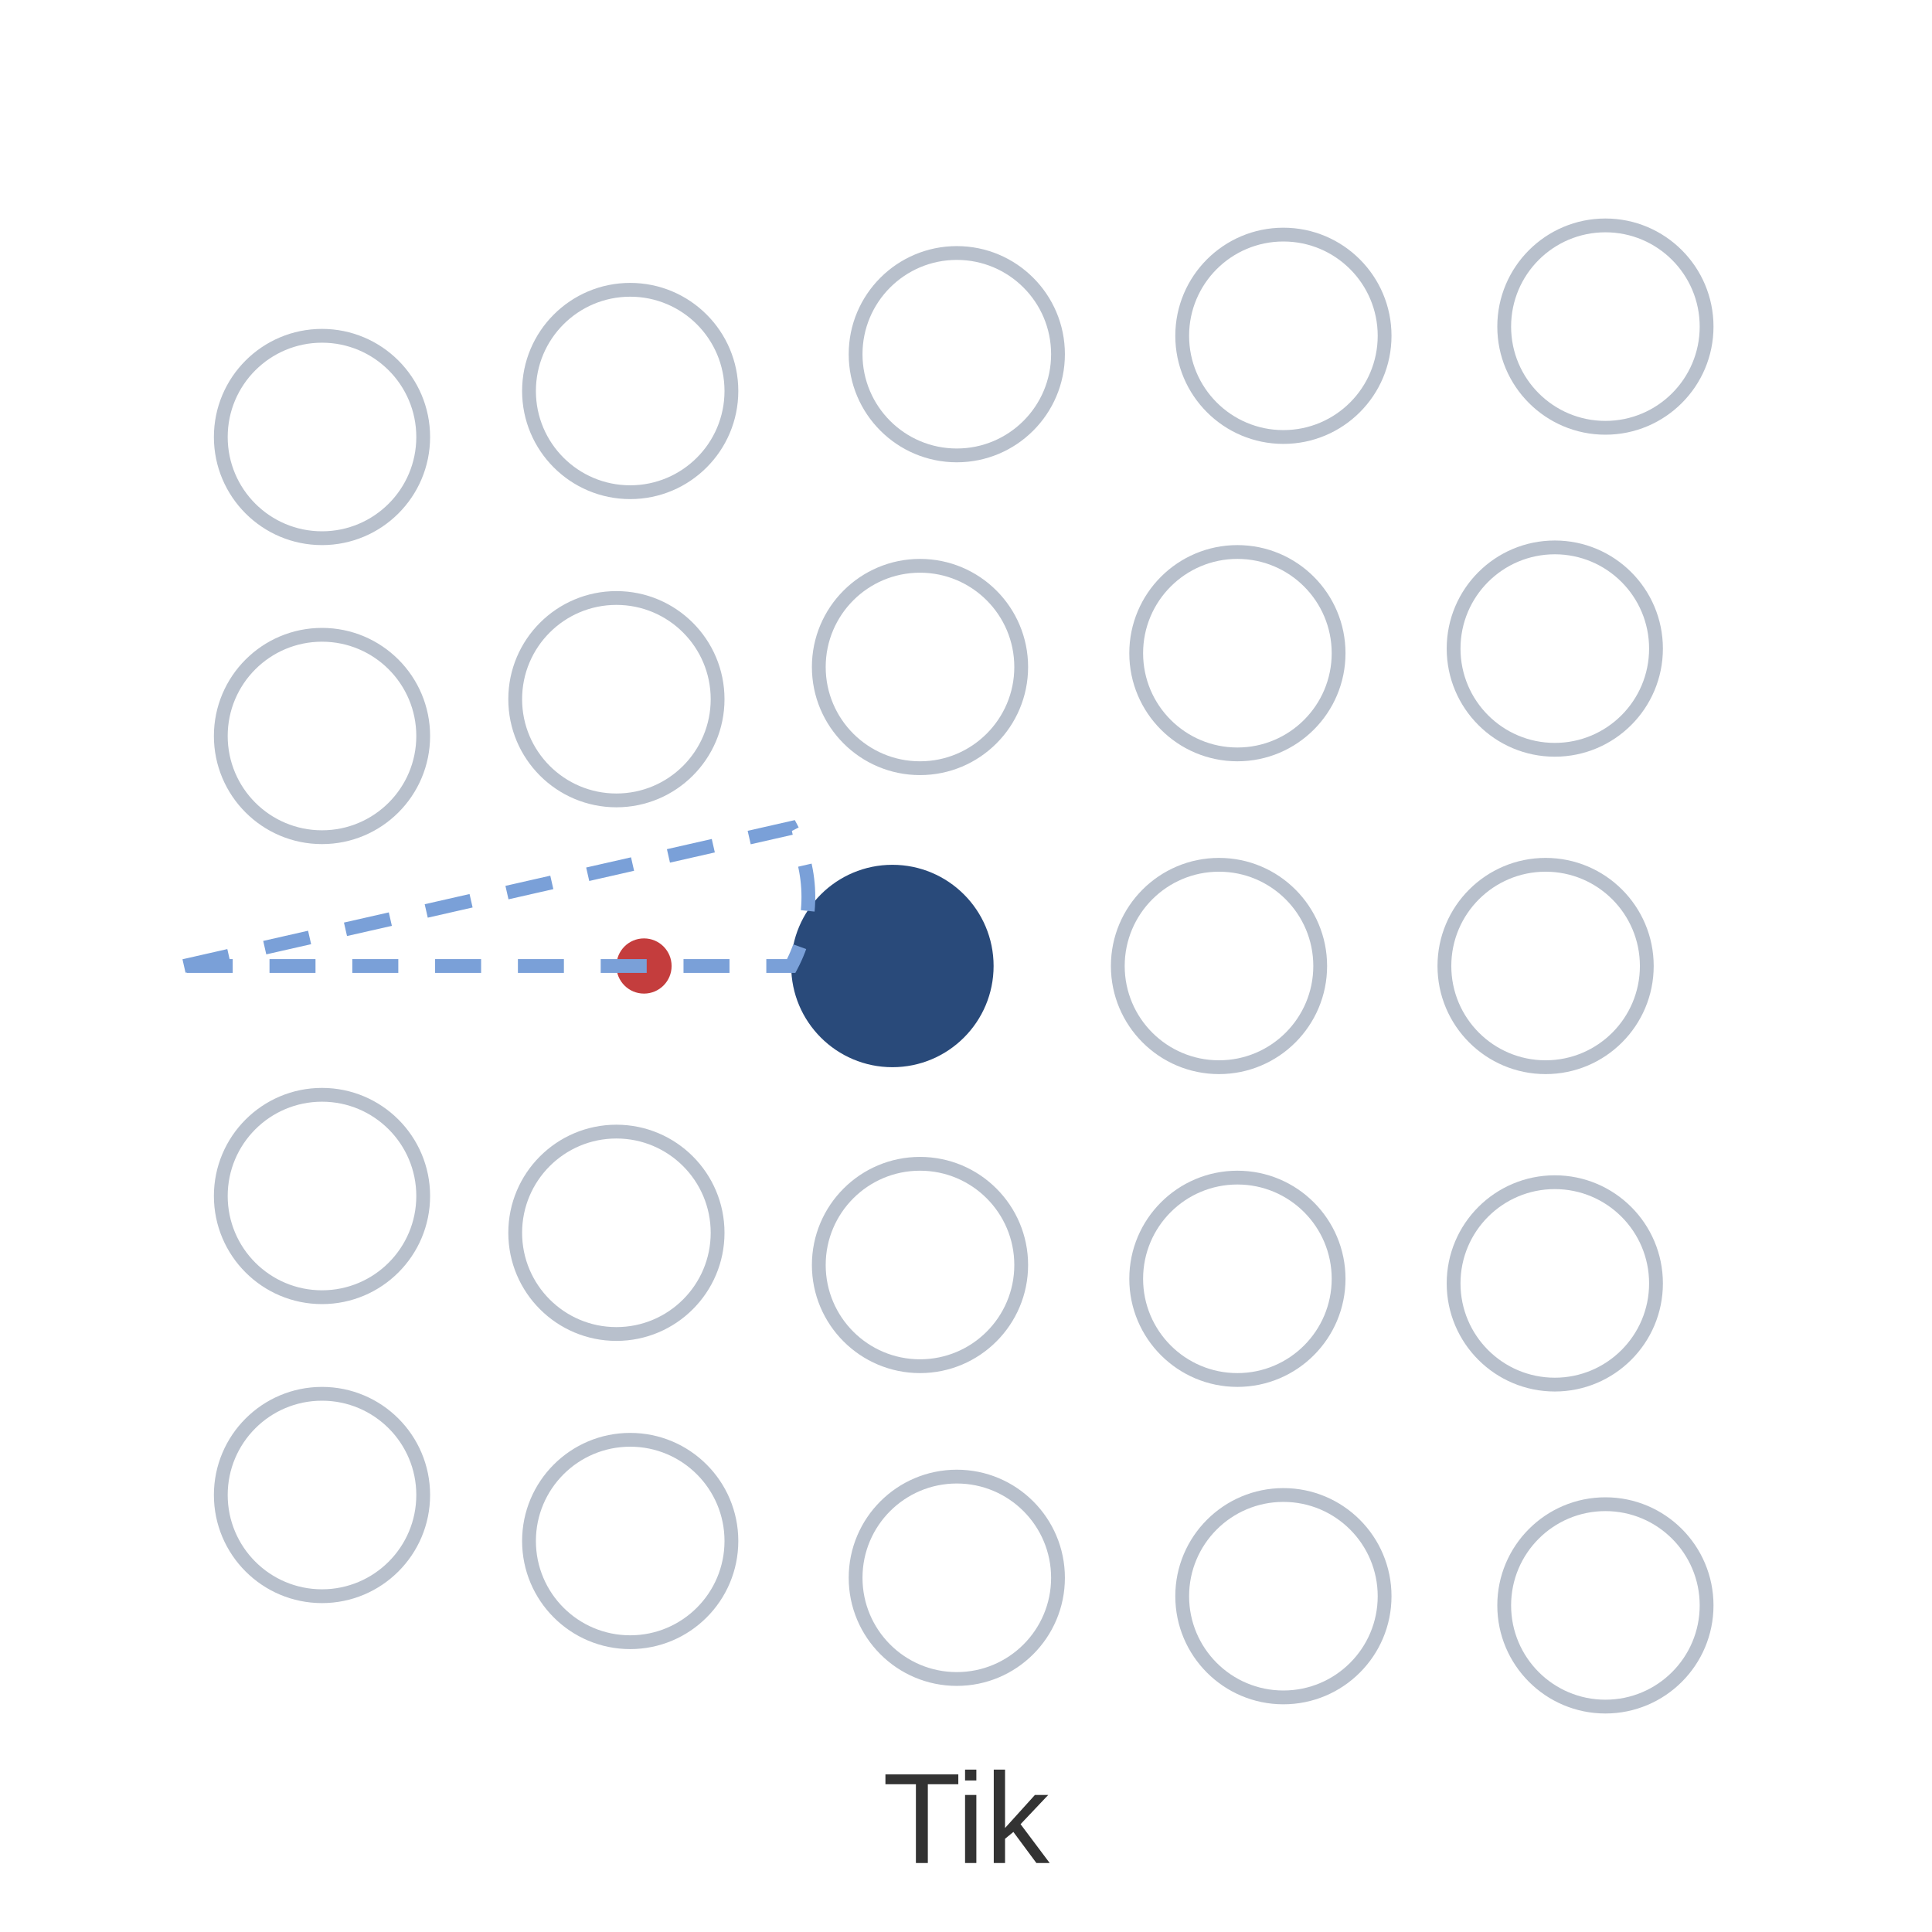
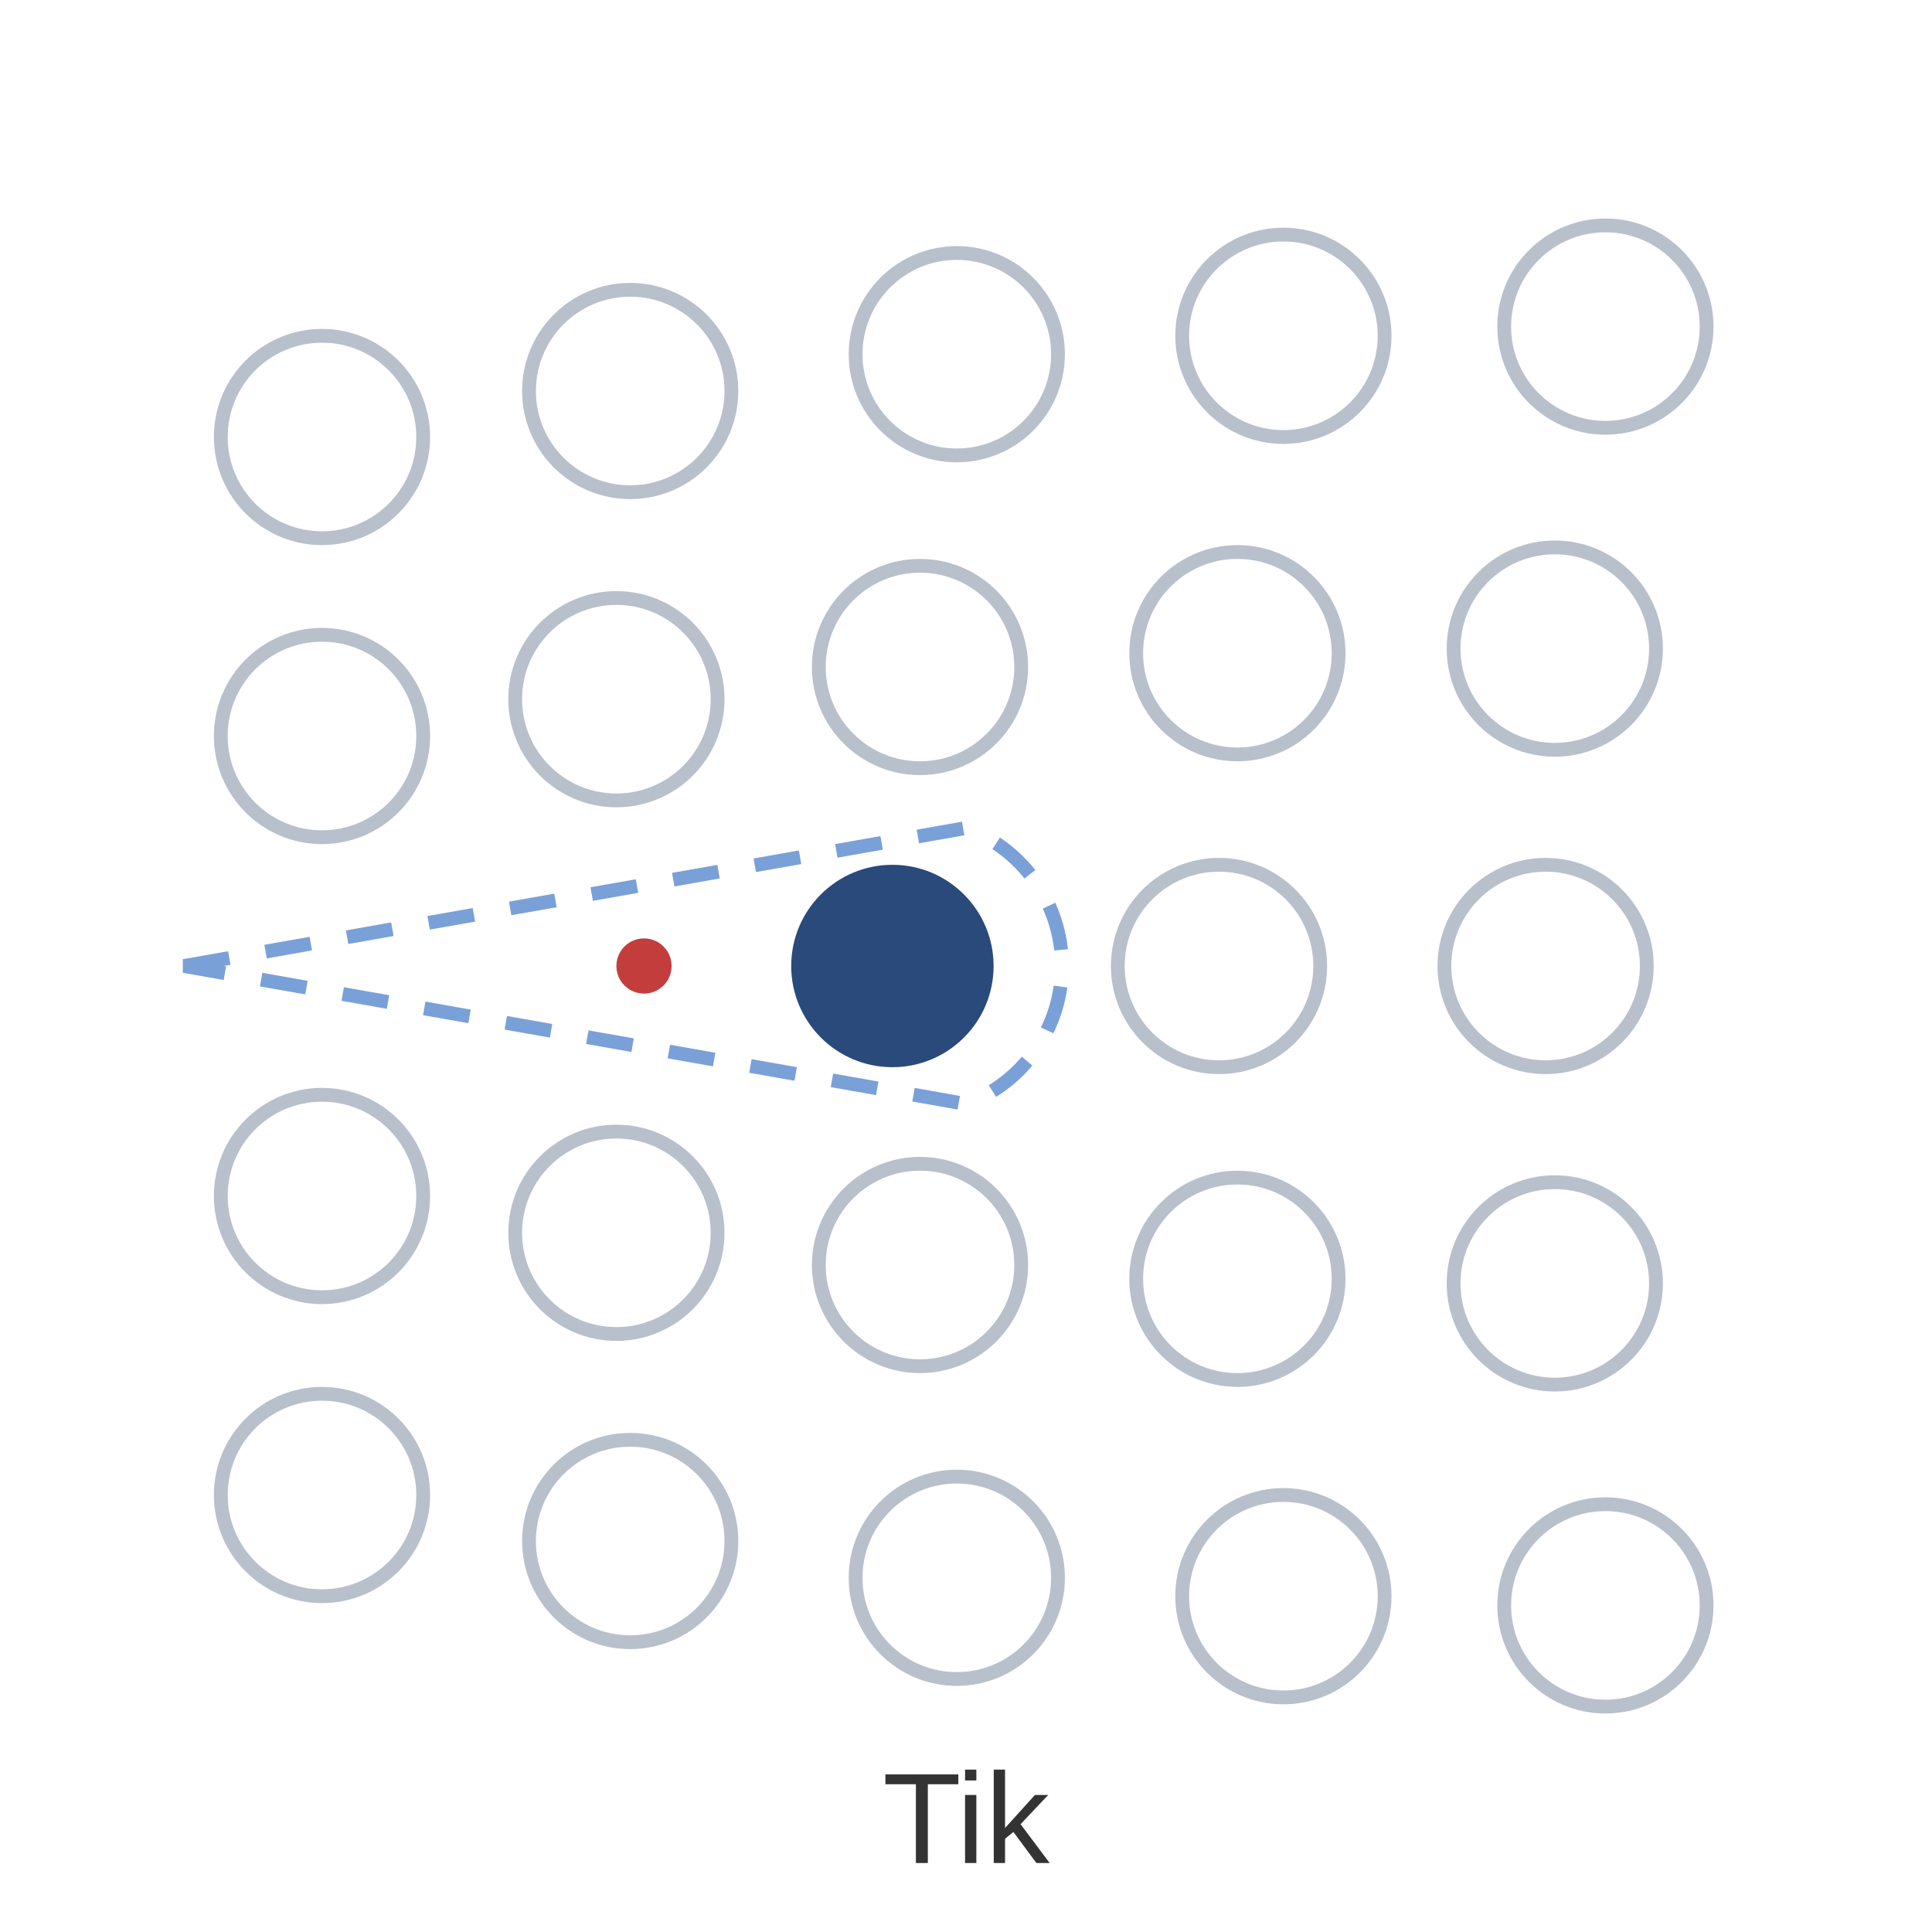
<svg xmlns="http://www.w3.org/2000/svg" width="420" height="420" viewBox="0 0 420 420">
  <rect width="100%" height="100%" fill="white" />
  <g fill="none" stroke="#b8c0cc" stroke-width="3">
    <circle cx="70" cy="95" r="22" />
    <circle cx="137" cy="85" r="22" />
    <circle cx="208" cy="77" r="22" />
    <circle cx="279" cy="73" r="22" />
    <circle cx="349" cy="71" r="22" />
    <circle cx="70" cy="160" r="22" />
    <circle cx="134" cy="152" r="22" />
    <circle cx="200" cy="145" r="22" />
    <circle cx="269" cy="142" r="22" />
    <circle cx="338" cy="141" r="22" />
    <circle cx="265" cy="210" r="22" />
    <circle cx="336" cy="210" r="22" />
    <circle cx="70" cy="260" r="22" />
    <circle cx="134" cy="268" r="22" />
    <circle cx="200" cy="275" r="22" />
    <circle cx="269" cy="278" r="22" />
    <circle cx="338" cy="279" r="22" />
    <circle cx="70" cy="325" r="22" />
    <circle cx="137" cy="335" r="22" />
    <circle cx="208" cy="343" r="22" />
    <circle cx="279" cy="347" r="22" />
    <circle cx="349" cy="349" r="22" />
  </g>
  <circle cx="194" cy="210" r="22" fill="#294a7a" />
  <circle cx="140" cy="210" r="6" fill="#c43d3d" />
-   <path d="   M 40 210   L 172 180   A 32 32 0 0 1 172 210   Z" fill="none" stroke="#7aa0d8" stroke-width="3" stroke-dasharray="10 8" />
+   <path d="   M 40 210   L 210 180   A 32 32 0 0 1 210 240   Z" fill="none" stroke="#7aa0d8" stroke-width="3" stroke-dasharray="10 8" />
  <text x="210" y="405" text-anchor="middle" font-family="Arial, sans-serif" font-size="28" fill="#333">
    Tik
  </text>
</svg>
